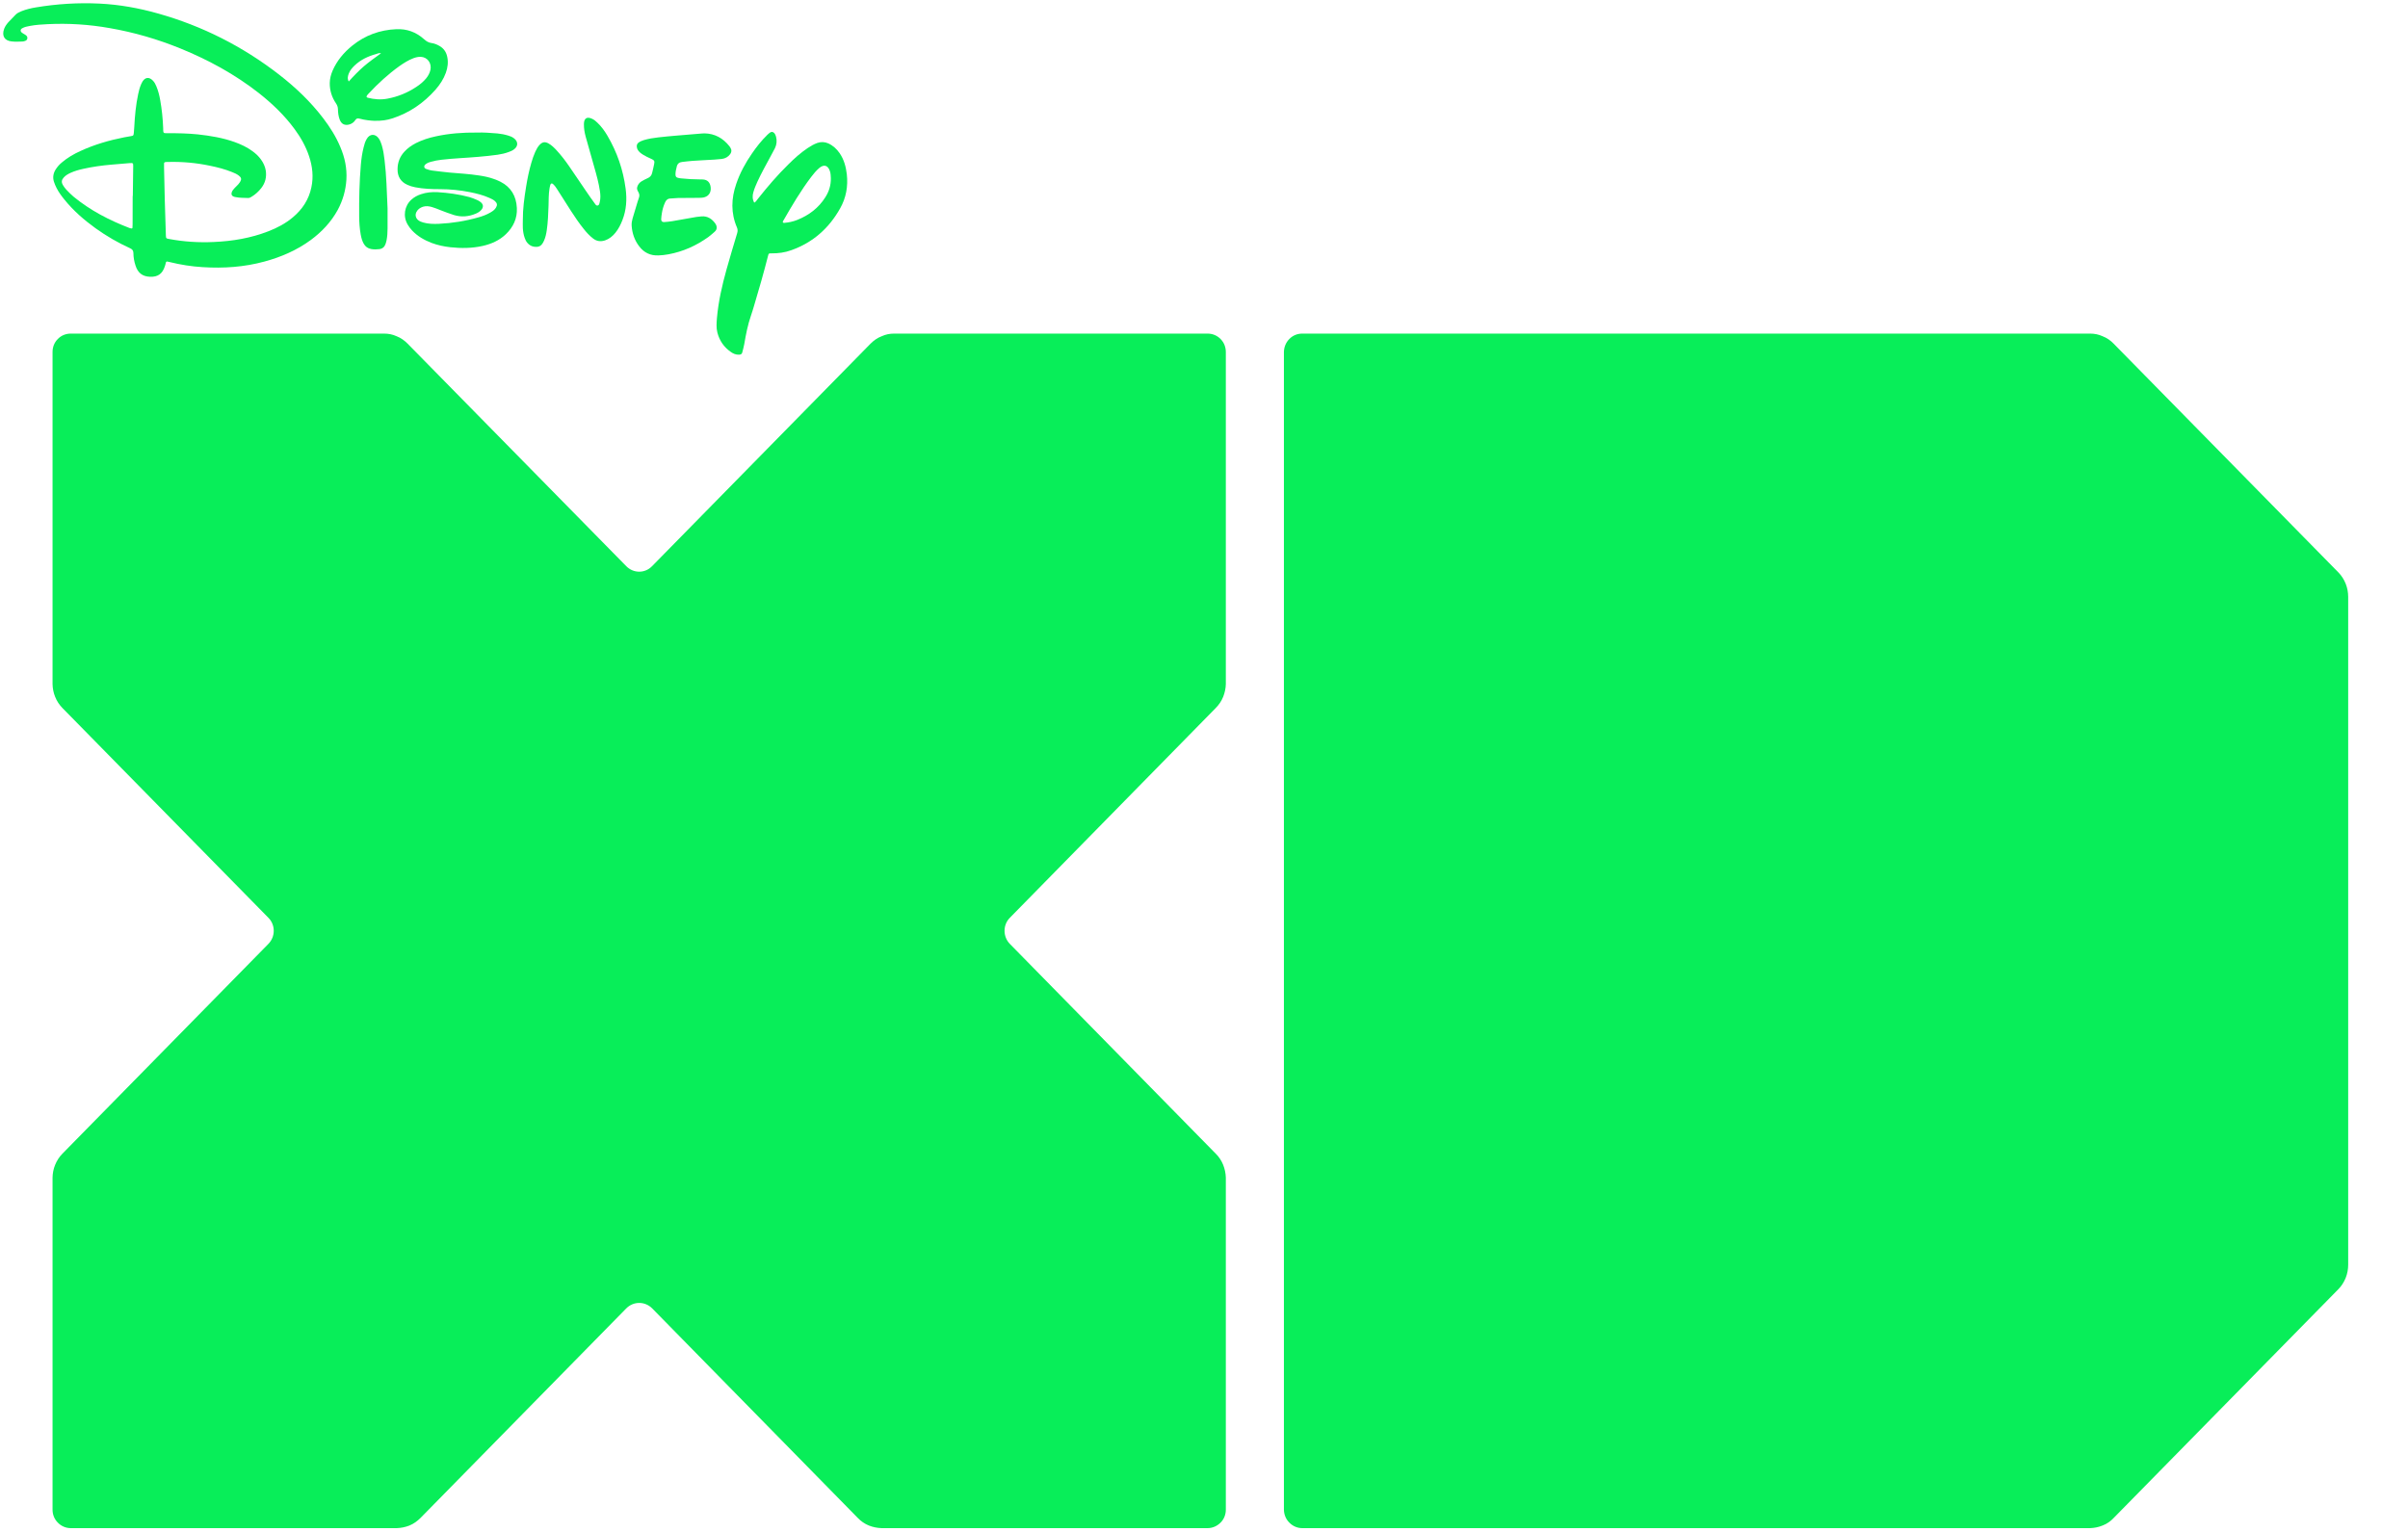
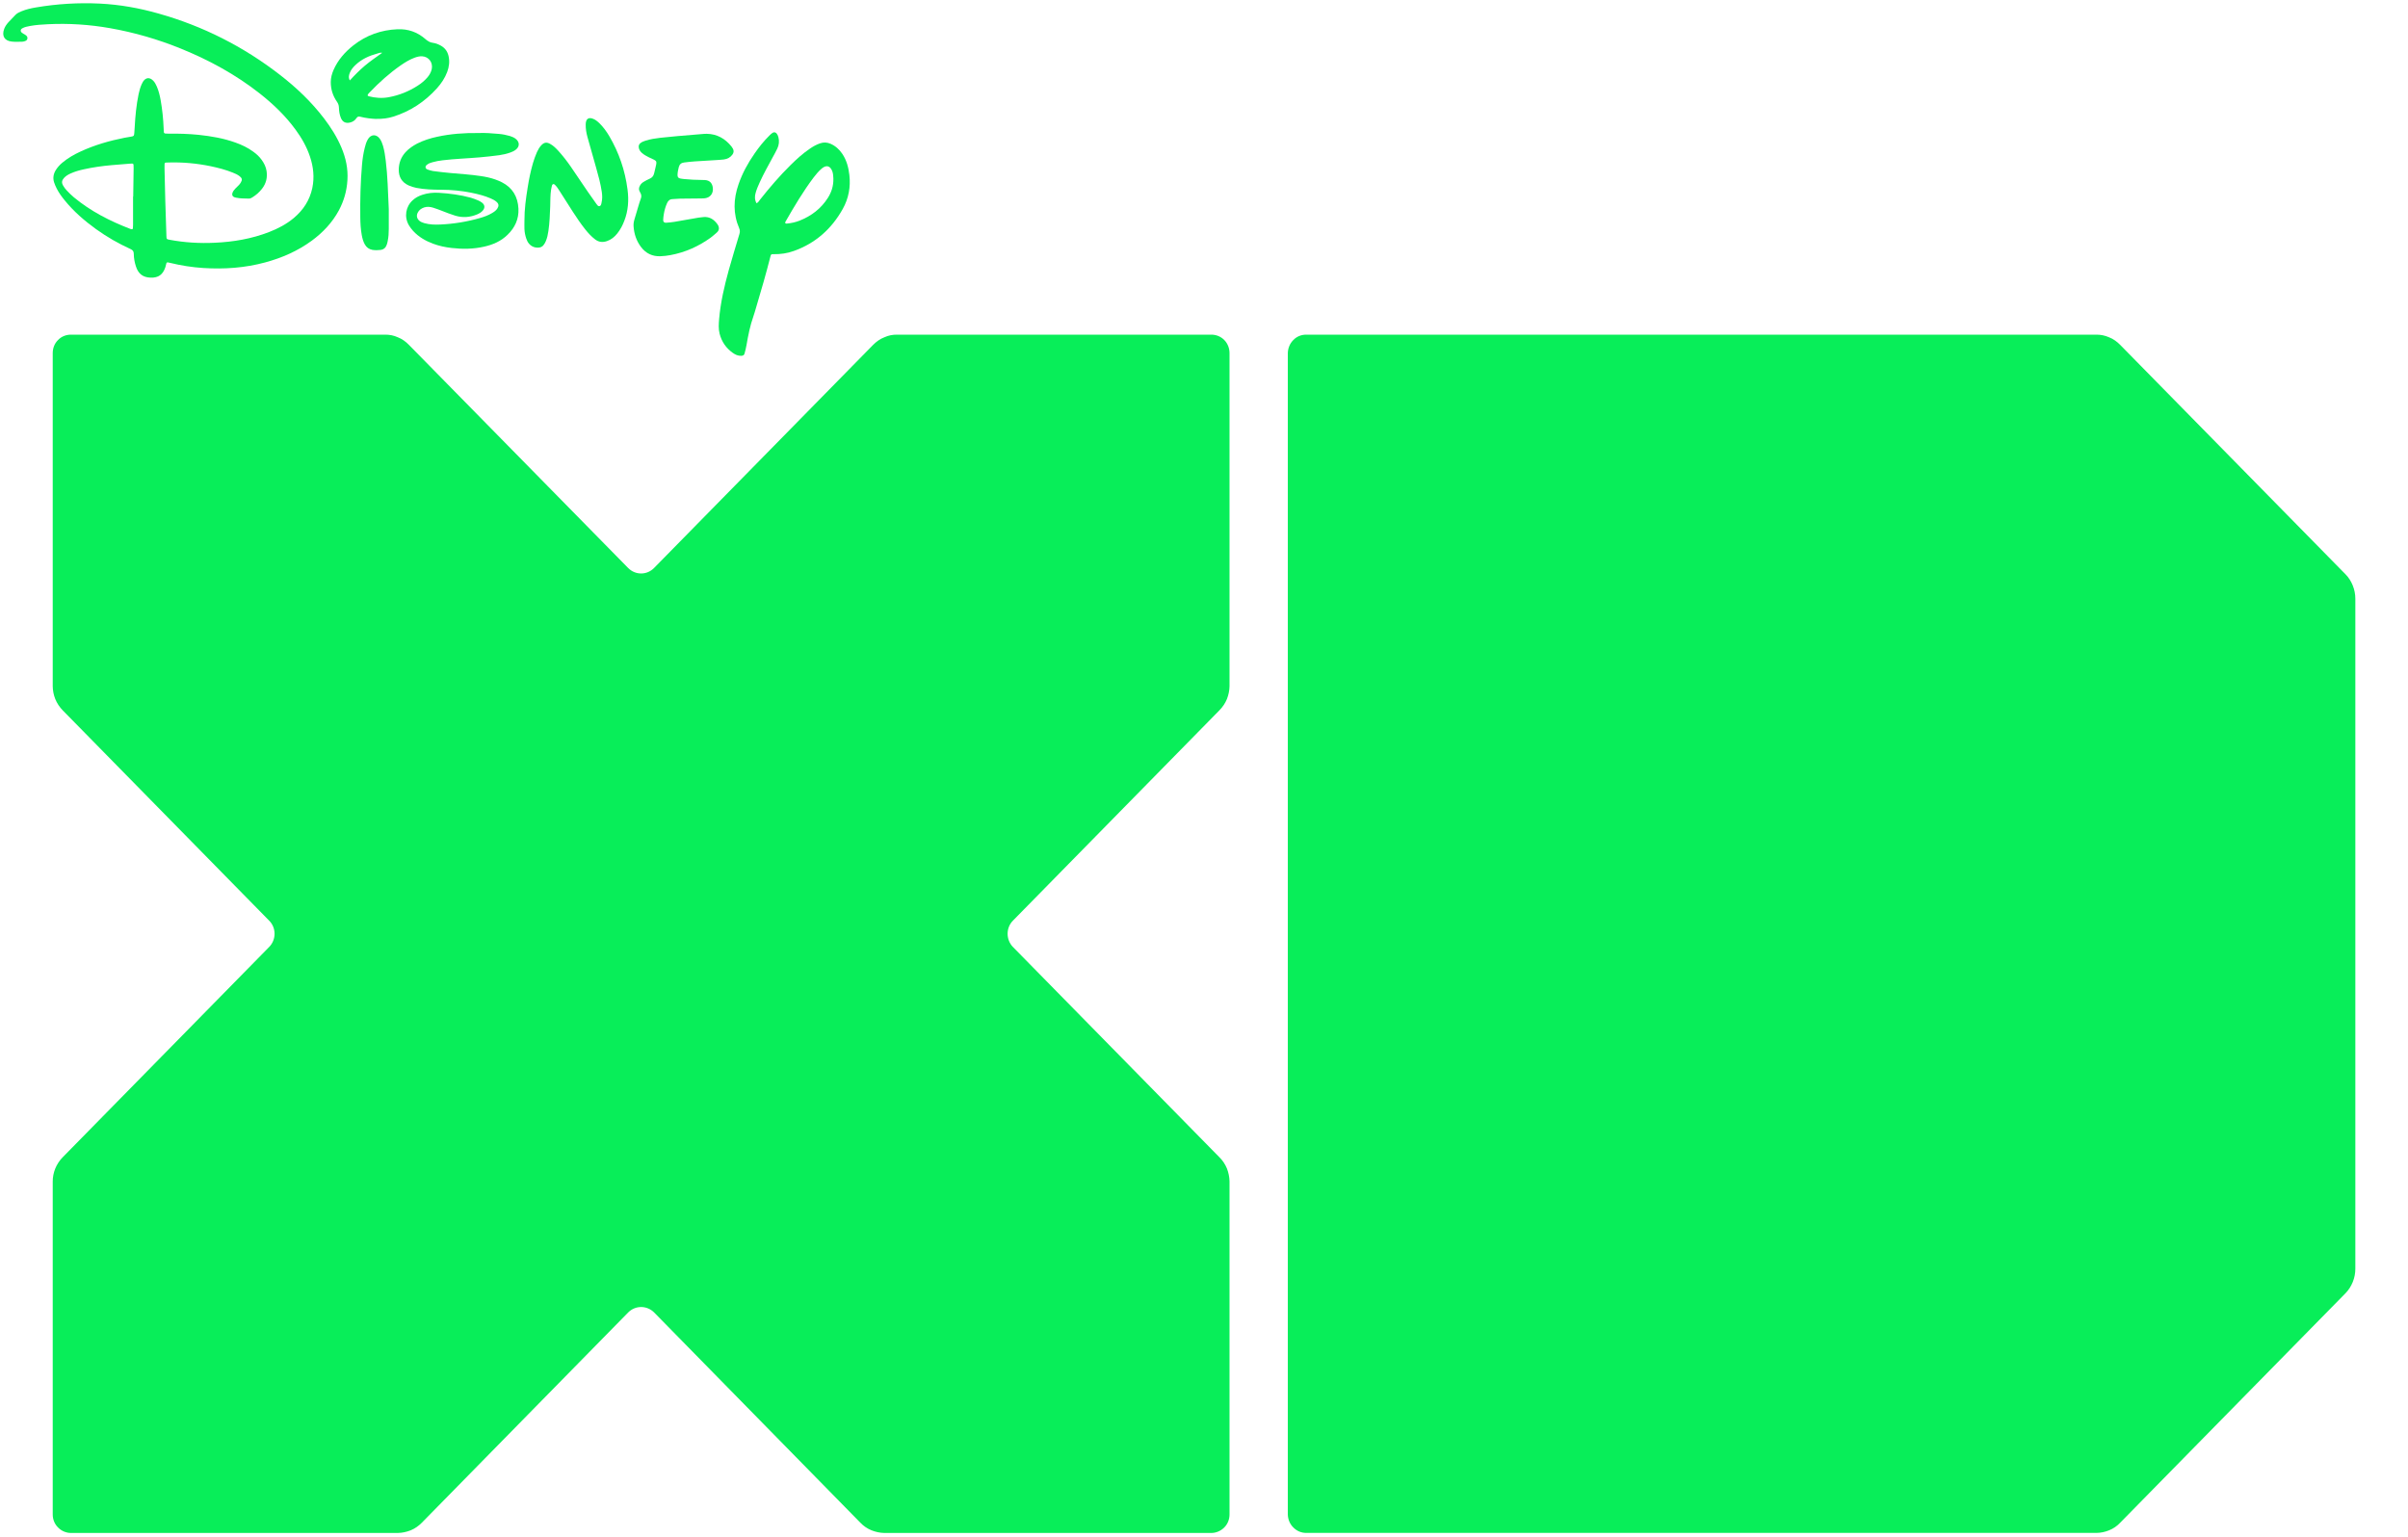
- <svg xmlns="http://www.w3.org/2000/svg" width="33px" height="21px" viewBox="0 0 33 21" version="1.1">
+ <svg xmlns="http://www.w3.org/2000/svg" width="47px" height="30px" viewBox="0 0 47 30" version="1.1">
  <g id="Page-1" stroke="none" stroke-width="1" fill="none" fill-rule="evenodd">
-     <g id="SVG-Layer" fill="#08EE59" fill-rule="nonzero">
-       <g id="g14226" transform="translate(0.030195, 0.018199)">
-         <path d="M16.769,20.677 L16.769,16.125 C16.767,16.065 16.755,16.007 16.733,15.951 C16.709,15.891 16.672,15.836 16.629,15.795 L13.81,12.922 C13.712,12.822 13.712,12.66 13.81,12.562 L16.629,9.689 C16.672,9.646 16.709,9.594 16.733,9.533 C16.755,9.477 16.768,9.416 16.769,9.359 L16.769,4.807 C16.769,4.742 16.745,4.677 16.696,4.628 C16.646,4.578 16.582,4.555 16.52,4.555 L12.223,4.555 C12.166,4.555 12.109,4.565 12.053,4.591 C11.993,4.613 11.942,4.651 11.899,4.694 L8.905,7.744 C8.808,7.844 8.651,7.844 8.552,7.743 L5.557,4.694 C5.515,4.651 5.463,4.613 5.405,4.591 C5.348,4.565 5.291,4.555 5.233,4.555 L0.939,4.555 C0.876,4.555 0.811,4.578 0.763,4.628 C0.713,4.677 0.69,4.742 0.69,4.806 L0.69,9.359 C0.691,9.416 0.702,9.477 0.725,9.533 C0.749,9.595 0.785,9.646 0.827,9.689 L3.647,12.562 C3.746,12.66 3.746,12.822 3.647,12.922 L0.827,15.795 C0.785,15.837 0.749,15.891 0.725,15.951 C0.702,16.007 0.691,16.066 0.69,16.125 L0.69,20.678 C0.69,20.742 0.714,20.807 0.763,20.855 C0.811,20.905 0.876,20.93 0.939,20.93 L5.407,20.93 C5.465,20.928 5.522,20.917 5.579,20.895 C5.638,20.871 5.689,20.834 5.733,20.79 L8.552,17.918 C8.651,17.818 8.808,17.818 8.907,17.917 L11.725,20.79 C11.767,20.834 11.819,20.871 11.879,20.895 C11.936,20.917 11.993,20.928 12.051,20.93 L16.52,20.93 C16.582,20.93 16.646,20.905 16.696,20.855 C16.745,20.807 16.769,20.742 16.769,20.677" id="path14244" />
-         <path d="M28.614,20.93 C28.67,20.928 28.728,20.917 28.784,20.894 C28.845,20.871 28.896,20.834 28.937,20.79 L32.019,17.651 C32.059,17.61 32.091,17.559 32.115,17.502 C32.139,17.442 32.15,17.381 32.15,17.319 L32.15,8.164 C32.15,8.103 32.139,8.042 32.115,7.981 C32.091,7.924 32.059,7.873 32.019,7.832 L28.937,4.694 C28.896,4.651 28.845,4.614 28.784,4.591 C28.728,4.565 28.67,4.555 28.614,4.555 L17.816,4.555 C17.752,4.555 17.689,4.578 17.64,4.628 C17.591,4.677 17.566,4.742 17.565,4.807 L17.565,20.677 C17.566,20.742 17.591,20.807 17.64,20.855 C17.689,20.905 17.752,20.93 17.816,20.93 L28.614,20.93 L28.614,20.93 Z" id="path14246" />
+     <g id="Disney_XD_-_2015" fill="#08EE59" fill-rule="nonzero">
+       <g id="g14226" transform="translate(0.043136, 0.025999)">
+         <path d="M23.955,29.539 L23.955,23.035 C23.953,22.95 23.936,22.868 23.905,22.786 C23.87,22.701 23.817,22.623 23.756,22.564 L19.728,18.461 C19.589,18.318 19.589,18.086 19.728,17.946 L23.756,13.842 C23.817,13.78 23.87,13.706 23.905,13.619 C23.936,13.538 23.954,13.452 23.955,13.37 L23.955,6.868 C23.955,6.774 23.921,6.681 23.852,6.611 C23.781,6.539 23.688,6.507 23.6,6.507 L17.462,6.507 C17.38,6.507 17.299,6.521 17.219,6.558 C17.133,6.59 17.06,6.645 16.999,6.706 L12.722,11.063 C12.582,11.205 12.358,11.205 12.217,11.062 L7.938,6.706 C7.879,6.645 7.805,6.59 7.721,6.558 C7.64,6.521 7.559,6.507 7.476,6.507 L1.341,6.507 C1.252,6.507 1.159,6.539 1.09,6.611 C1.019,6.681 0.986,6.775 0.986,6.866 L0.986,13.37 C0.987,13.452 1.003,13.538 1.035,13.619 C1.07,13.706 1.122,13.78 1.182,13.842 L5.21,17.946 C5.351,18.086 5.351,18.318 5.21,18.461 L1.182,22.564 C1.122,22.624 1.07,22.701 1.035,22.787 C1.003,22.868 0.986,22.951 0.986,23.036 L0.986,29.539 C0.986,29.631 1.02,29.724 1.09,29.793 C1.159,29.864 1.252,29.9 1.341,29.9 L7.724,29.9 C7.807,29.898 7.889,29.881 7.971,29.849 C8.054,29.815 8.128,29.763 8.19,29.7 L12.217,25.596 C12.358,25.454 12.582,25.454 12.724,25.595 L16.75,29.7 C16.81,29.763 16.884,29.815 16.969,29.849 C17.051,29.881 17.133,29.898 17.215,29.9 L23.6,29.9 C23.688,29.9 23.781,29.864 23.852,29.793 C23.921,29.724 23.955,29.631 23.955,29.539" id="path14244" />
+         <path d="M40.877,29.899 C40.958,29.898 41.04,29.881 41.121,29.849 C41.207,29.815 41.28,29.763 41.339,29.7 L45.741,25.216 C45.798,25.157 45.845,25.084 45.878,25.003 C45.913,24.917 45.929,24.83 45.929,24.741 L45.929,11.663 C45.929,11.576 45.913,11.488 45.878,11.402 C45.845,11.32 45.798,11.247 45.741,11.189 L41.339,6.706 C41.279,6.645 41.207,6.591 41.121,6.558 C41.04,6.522 40.958,6.507 40.877,6.507 L25.451,6.507 C25.36,6.507 25.27,6.54 25.201,6.611 C25.13,6.682 25.095,6.775 25.093,6.866 L25.093,29.539 C25.095,29.631 25.13,29.724 25.201,29.793 C25.27,29.864 25.36,29.899 25.451,29.899 L40.877,29.899 L40.877,29.899 Z" id="path14246" />
      </g>
-       <g id="g14248" transform="translate(0.030195, 0.018199)">
-         <path d="M2.228,2.724 C2.233,2.885 2.238,3.046 2.243,3.207 C2.245,3.249 2.246,3.251 2.287,3.258 C2.49,3.296 2.695,3.309 2.901,3.299 C3.157,3.288 3.406,3.246 3.646,3.153 C3.768,3.106 3.882,3.046 3.983,2.961 C4.112,2.853 4.202,2.719 4.237,2.55 C4.268,2.404 4.252,2.262 4.205,2.122 C4.16,1.987 4.091,1.866 4.008,1.753 C3.869,1.563 3.701,1.403 3.519,1.259 C3.19,1.001 2.828,0.804 2.444,0.647 C2.13,0.519 1.807,0.425 1.473,0.367 C1.192,0.317 0.908,0.299 0.623,0.313 C0.542,0.317 0.461,0.322 0.381,0.337 C0.344,0.344 0.308,0.35 0.275,0.369 C0.248,0.383 0.246,0.409 0.268,0.428 C0.28,0.438 0.294,0.445 0.307,0.453 C0.316,0.459 0.326,0.464 0.333,0.472 C0.353,0.494 0.347,0.528 0.321,0.54 C0.307,0.546 0.291,0.551 0.277,0.551 C0.229,0.553 0.18,0.555 0.132,0.55 C0.031,0.541 -0.009,0.473 0.027,0.376 C0.04,0.342 0.061,0.313 0.084,0.287 C0.116,0.252 0.148,0.219 0.181,0.186 C0.204,0.161 0.234,0.148 0.265,0.135 C0.328,0.11 0.395,0.094 0.462,0.083 C0.75,0.035 1.04,0.017 1.332,0.031 C1.606,0.044 1.876,0.093 2.14,0.168 C2.742,0.338 3.292,0.616 3.79,1.001 C4.016,1.176 4.222,1.371 4.397,1.6 C4.492,1.724 4.575,1.855 4.635,2 C4.695,2.141 4.726,2.288 4.717,2.443 C4.708,2.591 4.668,2.729 4.599,2.858 C4.508,3.025 4.381,3.159 4.23,3.271 C4.038,3.412 3.823,3.505 3.595,3.567 C3.317,3.643 3.034,3.662 2.748,3.644 C2.595,3.635 2.444,3.611 2.294,3.574 C2.284,3.572 2.273,3.569 2.262,3.567 C2.253,3.566 2.246,3.57 2.243,3.581 C2.239,3.598 2.235,3.616 2.229,3.632 C2.196,3.733 2.136,3.78 2.026,3.776 C1.922,3.772 1.859,3.723 1.827,3.622 C1.809,3.567 1.798,3.509 1.798,3.451 C1.797,3.418 1.785,3.4 1.755,3.386 C1.588,3.31 1.43,3.219 1.281,3.112 C1.123,2.998 0.976,2.871 0.853,2.718 C0.812,2.668 0.774,2.616 0.745,2.559 C0.731,2.531 0.718,2.502 0.709,2.473 C0.69,2.414 0.7,2.358 0.732,2.306 C0.756,2.268 0.785,2.235 0.82,2.207 C0.896,2.142 0.982,2.093 1.072,2.052 C1.264,1.963 1.466,1.905 1.673,1.864 C1.703,1.859 1.733,1.854 1.764,1.848 C1.799,1.842 1.8,1.84 1.804,1.8 C1.807,1.774 1.808,1.747 1.81,1.72 C1.818,1.568 1.832,1.417 1.864,1.269 C1.873,1.223 1.886,1.178 1.905,1.134 C1.91,1.122 1.916,1.11 1.923,1.099 C1.961,1.039 2.015,1.034 2.065,1.087 C2.087,1.109 2.101,1.137 2.113,1.166 C2.138,1.226 2.154,1.289 2.165,1.352 C2.188,1.48 2.201,1.609 2.206,1.738 C2.206,1.754 2.206,1.77 2.208,1.785 C2.209,1.797 2.216,1.806 2.229,1.807 C2.242,1.808 2.255,1.808 2.268,1.808 C2.406,1.807 2.544,1.81 2.681,1.824 C2.854,1.843 3.024,1.871 3.188,1.93 C3.273,1.961 3.355,1.999 3.428,2.053 C3.473,2.085 3.514,2.123 3.546,2.168 C3.579,2.214 3.603,2.264 3.612,2.32 C3.625,2.408 3.606,2.489 3.551,2.559 C3.514,2.607 3.47,2.647 3.419,2.678 C3.404,2.687 3.389,2.697 3.37,2.696 C3.313,2.693 3.256,2.696 3.2,2.684 C3.189,2.682 3.178,2.68 3.168,2.675 C3.146,2.666 3.137,2.644 3.145,2.62 C3.153,2.596 3.168,2.577 3.185,2.56 C3.201,2.542 3.219,2.525 3.236,2.508 C3.245,2.498 3.253,2.487 3.26,2.476 C3.282,2.44 3.278,2.416 3.244,2.39 C3.216,2.368 3.184,2.354 3.151,2.341 C3.053,2.301 2.951,2.275 2.848,2.254 C2.659,2.214 2.467,2.197 2.274,2.202 C2.261,2.202 2.248,2.202 2.235,2.204 C2.225,2.205 2.219,2.212 2.218,2.222 C2.218,2.242 2.217,2.262 2.218,2.282 C2.221,2.429 2.225,2.577 2.228,2.724 C2.228,2.724 2.228,2.724 2.228,2.724 L2.228,2.724 Z M1.788,2.668 C1.788,2.668 1.789,2.668 1.79,2.668 C1.792,2.539 1.794,2.409 1.795,2.28 C1.796,2.264 1.795,2.249 1.794,2.233 C1.793,2.223 1.786,2.218 1.776,2.217 C1.766,2.216 1.755,2.217 1.744,2.218 C1.661,2.225 1.578,2.232 1.495,2.239 C1.366,2.25 1.238,2.268 1.112,2.296 C1.052,2.309 0.993,2.326 0.937,2.351 C0.903,2.367 0.87,2.385 0.844,2.414 C0.814,2.447 0.809,2.478 0.831,2.517 C0.845,2.54 0.86,2.562 0.878,2.581 C0.91,2.615 0.943,2.648 0.978,2.678 C1.209,2.868 1.47,3.002 1.746,3.108 C1.754,3.111 1.763,3.113 1.771,3.114 C1.777,3.114 1.785,3.112 1.785,3.104 C1.786,3.088 1.787,3.072 1.787,3.057 C1.788,2.927 1.788,2.798 1.788,2.668 L1.788,2.668 Z" id="path14250" />
-         <path d="M10.306,2.76 C10.33,2.748 10.34,2.727 10.354,2.71 C10.485,2.545 10.621,2.385 10.771,2.238 C10.854,2.155 10.941,2.077 11.039,2.011 C11.081,1.983 11.124,1.958 11.172,1.941 C11.223,1.924 11.271,1.926 11.32,1.947 C11.386,1.977 11.437,2.024 11.478,2.084 C11.537,2.171 11.563,2.269 11.575,2.372 C11.593,2.537 11.565,2.693 11.484,2.837 C11.33,3.112 11.11,3.306 10.816,3.411 C10.727,3.444 10.634,3.456 10.539,3.455 C10.505,3.454 10.504,3.455 10.495,3.49 C10.436,3.721 10.371,3.95 10.302,4.179 C10.289,4.221 10.277,4.264 10.262,4.306 C10.218,4.433 10.192,4.564 10.17,4.696 C10.163,4.736 10.152,4.774 10.142,4.813 C10.137,4.836 10.121,4.843 10.098,4.844 C10.054,4.846 10.016,4.829 9.982,4.804 C9.89,4.739 9.83,4.652 9.801,4.541 C9.784,4.475 9.79,4.408 9.795,4.341 C9.815,4.114 9.866,3.892 9.927,3.673 C9.973,3.507 10.023,3.344 10.072,3.179 C10.08,3.153 10.081,3.129 10.07,3.102 C9.984,2.903 9.99,2.703 10.06,2.501 C10.111,2.351 10.187,2.213 10.277,2.083 C10.339,1.993 10.406,1.908 10.484,1.832 C10.497,1.82 10.51,1.807 10.524,1.798 C10.545,1.784 10.566,1.789 10.582,1.808 C10.594,1.822 10.6,1.839 10.605,1.856 C10.619,1.911 10.614,1.963 10.59,2.013 C10.57,2.053 10.549,2.092 10.527,2.131 C10.466,2.244 10.403,2.356 10.349,2.474 C10.328,2.52 10.308,2.567 10.294,2.617 C10.28,2.665 10.28,2.712 10.306,2.76 L10.306,2.76 Z M11.356,2.424 C11.354,2.397 11.355,2.361 11.343,2.327 C11.316,2.247 11.261,2.231 11.197,2.285 C11.155,2.321 11.12,2.363 11.086,2.408 C10.943,2.597 10.822,2.802 10.704,3.008 C10.703,3.01 10.701,3.012 10.7,3.014 C10.693,3.029 10.7,3.039 10.718,3.037 C10.78,3.032 10.839,3.019 10.897,2.996 C11.056,2.932 11.188,2.833 11.281,2.685 C11.329,2.609 11.358,2.525 11.356,2.424 L11.356,2.424 Z" id="path14252" />
-         <path d="M6.51,1.799 C6.594,1.796 6.69,1.803 6.786,1.811 C6.836,1.816 6.885,1.825 6.934,1.84 C6.961,1.848 6.988,1.858 7.011,1.876 C7.072,1.92 7.074,1.986 7.013,2.03 C6.992,2.046 6.968,2.056 6.943,2.065 C6.893,2.084 6.842,2.095 6.79,2.103 C6.701,2.115 6.612,2.125 6.522,2.132 C6.354,2.147 6.186,2.152 6.018,2.172 C5.97,2.178 5.923,2.186 5.877,2.199 C5.853,2.205 5.83,2.214 5.81,2.228 C5.796,2.238 5.781,2.25 5.784,2.271 C5.787,2.288 5.802,2.296 5.817,2.3 C5.84,2.308 5.863,2.316 5.887,2.319 C5.967,2.329 6.047,2.339 6.128,2.347 C6.263,2.359 6.399,2.366 6.533,2.387 C6.602,2.397 6.671,2.411 6.737,2.435 C6.768,2.446 6.799,2.458 6.828,2.473 C6.973,2.547 7.045,2.67 7.053,2.833 C7.06,2.976 7.004,3.094 6.904,3.191 C6.814,3.278 6.704,3.326 6.585,3.353 C6.438,3.386 6.29,3.387 6.141,3.371 C6.053,3.361 5.968,3.343 5.885,3.312 C5.784,3.273 5.691,3.22 5.615,3.139 C5.593,3.114 5.572,3.088 5.556,3.059 C5.49,2.946 5.512,2.805 5.608,2.718 C5.647,2.683 5.691,2.66 5.739,2.644 C5.813,2.619 5.889,2.612 5.966,2.616 C6.113,2.625 6.258,2.645 6.401,2.683 C6.436,2.693 6.471,2.707 6.505,2.722 C6.523,2.729 6.541,2.74 6.556,2.752 C6.596,2.783 6.598,2.824 6.564,2.861 C6.543,2.885 6.516,2.9 6.487,2.912 C6.391,2.952 6.293,2.96 6.192,2.93 C6.129,2.911 6.068,2.886 6.006,2.863 C5.968,2.847 5.929,2.832 5.889,2.82 C5.849,2.808 5.807,2.803 5.766,2.816 C5.727,2.829 5.695,2.851 5.676,2.889 C5.657,2.929 5.666,2.97 5.699,2.998 C5.719,3.015 5.744,3.025 5.77,3.032 C5.84,3.052 5.913,3.053 5.985,3.05 C6.169,3.041 6.35,3.012 6.528,2.961 C6.585,2.945 6.641,2.924 6.692,2.894 C6.721,2.877 6.748,2.859 6.766,2.829 C6.788,2.794 6.784,2.767 6.754,2.74 C6.731,2.719 6.703,2.706 6.675,2.694 C6.59,2.656 6.501,2.634 6.411,2.616 C6.275,2.589 6.138,2.575 6,2.575 C5.886,2.575 5.772,2.571 5.66,2.549 C5.623,2.542 5.587,2.531 5.553,2.516 C5.461,2.474 5.416,2.4 5.418,2.299 C5.419,2.208 5.45,2.128 5.511,2.062 C5.556,2.012 5.61,1.975 5.669,1.944 C5.756,1.9 5.848,1.871 5.942,1.851 C6.125,1.811 6.31,1.797 6.51,1.799 L6.51,1.799 Z" id="path14254" />
-         <path d="M7.135,2.997 C7.134,2.845 7.155,2.695 7.179,2.545 C7.197,2.432 7.22,2.321 7.252,2.212 C7.267,2.16 7.284,2.11 7.306,2.061 C7.322,2.027 7.34,1.993 7.366,1.966 C7.404,1.927 7.438,1.922 7.485,1.947 C7.528,1.971 7.563,2.005 7.596,2.041 C7.659,2.109 7.716,2.183 7.769,2.26 C7.847,2.373 7.923,2.488 8.001,2.601 C8.039,2.658 8.079,2.714 8.12,2.77 C8.129,2.783 8.14,2.803 8.16,2.799 C8.183,2.794 8.184,2.77 8.189,2.751 C8.201,2.702 8.199,2.654 8.192,2.605 C8.175,2.489 8.144,2.378 8.112,2.266 C8.074,2.129 8.034,1.992 7.996,1.855 C7.981,1.799 7.971,1.742 7.972,1.683 C7.973,1.603 8.013,1.575 8.088,1.612 C8.114,1.625 8.136,1.643 8.157,1.664 C8.212,1.716 8.256,1.777 8.294,1.842 C8.427,2.068 8.51,2.31 8.544,2.57 C8.563,2.717 8.554,2.86 8.5,2.998 C8.476,3.061 8.446,3.12 8.404,3.172 C8.365,3.22 8.32,3.257 8.262,3.277 C8.204,3.296 8.15,3.291 8.1,3.253 C8.049,3.214 8.006,3.167 7.966,3.116 C7.905,3.04 7.85,2.959 7.797,2.877 C7.735,2.78 7.673,2.682 7.611,2.585 C7.593,2.557 7.575,2.529 7.55,2.506 C7.534,2.49 7.518,2.494 7.511,2.517 C7.506,2.534 7.503,2.552 7.5,2.57 C7.487,2.647 7.49,2.725 7.487,2.804 C7.483,2.915 7.479,3.027 7.463,3.137 C7.456,3.186 7.446,3.234 7.426,3.279 C7.408,3.321 7.384,3.36 7.334,3.365 C7.281,3.37 7.234,3.354 7.198,3.312 C7.18,3.292 7.169,3.268 7.16,3.242 C7.145,3.2 7.138,3.156 7.135,3.111 C7.133,3.073 7.135,3.035 7.135,2.997 L7.135,2.997 Z" id="path14256" />
-         <path d="M9.625,1.81 C9.766,1.813 9.877,1.875 9.965,1.985 C9.972,1.993 9.977,2.003 9.983,2.013 C9.999,2.041 9.995,2.068 9.977,2.094 C9.948,2.134 9.908,2.155 9.86,2.161 C9.826,2.165 9.791,2.167 9.756,2.17 C9.657,2.176 9.559,2.18 9.461,2.187 C9.413,2.19 9.365,2.197 9.317,2.202 C9.278,2.206 9.253,2.227 9.244,2.267 C9.235,2.302 9.227,2.336 9.227,2.372 C9.227,2.401 9.236,2.414 9.262,2.42 C9.279,2.425 9.297,2.426 9.314,2.428 C9.395,2.436 9.476,2.441 9.557,2.441 C9.572,2.441 9.587,2.441 9.603,2.442 C9.665,2.446 9.701,2.482 9.709,2.548 C9.717,2.614 9.686,2.666 9.629,2.684 C9.604,2.693 9.577,2.693 9.551,2.694 C9.455,2.694 9.358,2.695 9.262,2.696 C9.227,2.697 9.192,2.702 9.157,2.703 C9.119,2.704 9.097,2.726 9.083,2.759 C9.062,2.806 9.048,2.855 9.04,2.906 C9.036,2.932 9.032,2.959 9.031,2.986 C9.03,3.014 9.044,3.027 9.071,3.026 C9.109,3.023 9.146,3.02 9.182,3.014 C9.292,2.995 9.402,2.975 9.512,2.956 C9.536,2.952 9.56,2.95 9.584,2.948 C9.667,2.942 9.727,2.982 9.773,3.047 C9.799,3.085 9.801,3.128 9.762,3.16 C9.735,3.183 9.709,3.208 9.681,3.228 C9.514,3.349 9.331,3.431 9.13,3.468 C9.085,3.476 9.039,3.482 8.993,3.483 C8.885,3.488 8.796,3.446 8.73,3.359 C8.666,3.276 8.633,3.18 8.626,3.075 C8.624,3.041 8.63,3.008 8.639,2.976 C8.656,2.916 8.675,2.856 8.693,2.796 C8.703,2.762 8.713,2.728 8.725,2.695 C8.736,2.667 8.733,2.643 8.72,2.618 C8.707,2.595 8.693,2.572 8.703,2.543 C8.713,2.511 8.732,2.487 8.758,2.47 C8.786,2.453 8.816,2.437 8.846,2.424 C8.879,2.41 8.899,2.387 8.907,2.352 C8.916,2.31 8.928,2.27 8.935,2.228 C8.942,2.188 8.937,2.181 8.904,2.164 C8.88,2.152 8.856,2.142 8.832,2.13 C8.799,2.113 8.766,2.095 8.738,2.07 C8.717,2.05 8.7,2.027 8.697,1.996 C8.694,1.972 8.701,1.952 8.72,1.937 C8.742,1.921 8.766,1.911 8.791,1.903 C8.857,1.883 8.924,1.873 8.991,1.865 C9.069,1.856 9.148,1.849 9.226,1.842 C9.346,1.832 9.466,1.822 9.586,1.812 C9.599,1.811 9.612,1.811 9.625,1.81 L9.625,1.81 Z" id="path14258" />
-         <path d="M5.098,1.638 C5.051,1.636 4.972,1.629 4.896,1.608 C4.872,1.602 4.856,1.603 4.84,1.627 C4.819,1.66 4.788,1.681 4.75,1.69 C4.692,1.703 4.65,1.682 4.627,1.626 C4.608,1.579 4.602,1.528 4.601,1.478 C4.6,1.446 4.59,1.422 4.573,1.397 C4.517,1.314 4.488,1.222 4.489,1.12 C4.49,1.061 4.504,1.007 4.526,0.954 C4.587,0.813 4.682,0.701 4.798,0.607 C4.975,0.464 5.177,0.392 5.4,0.382 C5.544,0.375 5.672,0.421 5.781,0.519 C5.812,0.547 5.843,0.567 5.885,0.572 C5.923,0.577 5.961,0.593 5.995,0.613 C6.05,0.645 6.084,0.693 6.098,0.757 C6.115,0.833 6.106,0.907 6.08,0.979 C6.049,1.066 5.999,1.141 5.94,1.209 C5.774,1.397 5.577,1.531 5.343,1.606 C5.274,1.628 5.203,1.64 5.098,1.638 L5.098,1.638 Z M4.992,1.309 C4.997,1.313 5.001,1.319 5.007,1.321 C5.097,1.344 5.189,1.352 5.28,1.334 C5.421,1.308 5.553,1.254 5.674,1.174 C5.725,1.141 5.771,1.103 5.81,1.056 C5.837,1.023 5.858,0.985 5.868,0.942 C5.889,0.849 5.829,0.766 5.738,0.761 C5.702,0.759 5.668,0.768 5.635,0.78 C5.567,0.806 5.505,0.845 5.445,0.887 C5.291,0.997 5.152,1.125 5.022,1.264 C5.01,1.277 4.996,1.289 4.992,1.309 L4.992,1.309 Z M5.192,0.712 C5.163,0.705 5.143,0.717 5.123,0.723 C5.014,0.753 4.913,0.8 4.828,0.881 C4.796,0.912 4.767,0.946 4.75,0.989 C4.737,1.023 4.727,1.058 4.749,1.099 C4.816,1.024 4.883,0.955 4.955,0.892 C5.029,0.828 5.109,0.773 5.192,0.712 L5.192,0.712 Z" id="path14260" />
-         <path d="M5.281,2.837 C5.281,2.912 5.281,3.013 5.281,3.113 C5.281,3.167 5.278,3.22 5.268,3.273 C5.264,3.291 5.26,3.308 5.254,3.325 C5.24,3.366 5.213,3.391 5.169,3.397 C5.132,3.402 5.095,3.402 5.058,3.396 C5.011,3.388 4.977,3.363 4.954,3.322 C4.932,3.283 4.921,3.24 4.913,3.196 C4.898,3.114 4.893,3.031 4.892,2.949 C4.89,2.712 4.895,2.476 4.915,2.24 C4.922,2.16 4.933,2.08 4.953,2.002 C4.962,1.963 4.974,1.924 4.994,1.889 C5.035,1.814 5.113,1.81 5.162,1.882 C5.181,1.91 5.192,1.941 5.202,1.973 C5.222,2.04 5.232,2.108 5.24,2.177 C5.266,2.388 5.27,2.6 5.281,2.837 L5.281,2.837 Z" id="path14262" />
+       <g id="g14248" transform="translate(0.043136, 0.025999)">
+         <path d="M3.183,3.892 C3.19,4.121 3.197,4.351 3.205,4.581 C3.207,4.642 3.209,4.644 3.267,4.655 C3.557,4.709 3.85,4.727 4.145,4.713 C4.509,4.697 4.866,4.637 5.209,4.504 C5.382,4.437 5.546,4.351 5.69,4.231 C5.875,4.076 6.002,3.884 6.053,3.643 C6.096,3.434 6.074,3.231 6.007,3.031 C5.943,2.839 5.844,2.666 5.725,2.504 C5.527,2.233 5.288,2.005 5.027,1.799 C4.558,1.43 4.04,1.148 3.492,0.925 C3.043,0.742 2.581,0.608 2.105,0.524 C1.703,0.453 1.297,0.427 0.89,0.447 C0.774,0.453 0.659,0.46 0.544,0.481 C0.492,0.491 0.439,0.5 0.392,0.527 C0.355,0.548 0.351,0.584 0.383,0.612 C0.4,0.626 0.42,0.635 0.439,0.647 C0.452,0.656 0.466,0.663 0.476,0.675 C0.504,0.706 0.495,0.754 0.458,0.771 C0.438,0.78 0.416,0.787 0.395,0.788 C0.327,0.789 0.257,0.793 0.189,0.786 C0.044,0.772 -0.013,0.675 0.039,0.537 C0.057,0.488 0.087,0.447 0.121,0.409 C0.166,0.36 0.212,0.313 0.258,0.265 C0.292,0.23 0.335,0.211 0.379,0.193 C0.469,0.156 0.564,0.135 0.659,0.119 C1.071,0.049 1.486,0.024 1.903,0.044 C2.295,0.063 2.679,0.132 3.057,0.24 C3.917,0.483 4.703,0.88 5.414,1.43 C5.737,1.679 6.032,1.959 6.282,2.286 C6.417,2.463 6.535,2.65 6.622,2.857 C6.707,3.059 6.752,3.268 6.738,3.49 C6.726,3.701 6.669,3.898 6.57,4.083 C6.44,4.322 6.259,4.513 6.043,4.672 C5.768,4.874 5.462,5.007 5.136,5.096 C4.739,5.204 4.334,5.232 3.926,5.206 C3.708,5.192 3.491,5.158 3.278,5.106 C3.262,5.103 3.247,5.099 3.232,5.096 C3.218,5.095 3.208,5.101 3.204,5.115 C3.198,5.14 3.193,5.165 3.185,5.189 C3.137,5.333 3.051,5.4 2.895,5.394 C2.746,5.389 2.656,5.319 2.61,5.175 C2.584,5.096 2.569,5.014 2.568,4.93 C2.568,4.882 2.55,4.857 2.507,4.837 C2.269,4.729 2.043,4.599 1.83,4.446 C1.605,4.283 1.395,4.102 1.218,3.883 C1.16,3.812 1.106,3.738 1.064,3.655 C1.044,3.616 1.026,3.575 1.012,3.532 C0.986,3.448 1,3.369 1.046,3.294 C1.08,3.24 1.122,3.193 1.171,3.152 C1.28,3.06 1.403,2.99 1.531,2.931 C1.806,2.804 2.095,2.721 2.39,2.663 C2.433,2.655 2.476,2.648 2.519,2.641 C2.57,2.631 2.572,2.629 2.578,2.572 C2.582,2.534 2.583,2.496 2.586,2.457 C2.597,2.241 2.618,2.025 2.662,1.812 C2.676,1.747 2.694,1.682 2.721,1.621 C2.729,1.603 2.737,1.586 2.747,1.57 C2.802,1.484 2.879,1.477 2.95,1.552 C2.981,1.585 3.001,1.625 3.019,1.666 C3.055,1.751 3.077,1.841 3.093,1.932 C3.125,2.114 3.144,2.298 3.151,2.483 C3.152,2.506 3.152,2.528 3.154,2.55 C3.156,2.568 3.166,2.579 3.184,2.581 C3.203,2.583 3.221,2.583 3.24,2.583 C3.437,2.581 3.634,2.586 3.831,2.606 C4.077,2.632 4.32,2.673 4.555,2.758 C4.676,2.801 4.792,2.856 4.897,2.933 C4.962,2.979 5.02,3.032 5.066,3.097 C5.113,3.163 5.148,3.234 5.16,3.314 C5.179,3.441 5.151,3.555 5.073,3.656 C5.02,3.725 4.957,3.781 4.884,3.826 C4.863,3.839 4.841,3.852 4.814,3.851 C4.733,3.848 4.652,3.851 4.571,3.834 C4.556,3.831 4.541,3.828 4.526,3.822 C4.494,3.808 4.482,3.778 4.493,3.743 C4.504,3.709 4.525,3.682 4.549,3.657 C4.573,3.631 4.599,3.608 4.623,3.583 C4.636,3.569 4.647,3.553 4.657,3.537 C4.689,3.485 4.683,3.452 4.634,3.414 C4.594,3.383 4.548,3.362 4.501,3.344 C4.362,3.287 4.216,3.25 4.069,3.219 C3.798,3.163 3.525,3.138 3.248,3.146 C3.229,3.146 3.211,3.146 3.192,3.148 C3.178,3.15 3.17,3.16 3.169,3.174 C3.168,3.203 3.167,3.231 3.168,3.26 C3.173,3.471 3.178,3.681 3.183,3.892 C3.183,3.892 3.183,3.892 3.183,3.892 L3.183,3.892 Z M2.554,3.812 C2.555,3.812 2.556,3.812 2.557,3.812 C2.56,3.627 2.562,3.442 2.565,3.257 C2.565,3.235 2.565,3.212 2.563,3.19 C2.562,3.176 2.551,3.168 2.538,3.167 C2.522,3.166 2.507,3.168 2.491,3.169 C2.372,3.179 2.254,3.188 2.136,3.198 C1.952,3.214 1.769,3.24 1.589,3.28 C1.503,3.299 1.419,3.323 1.338,3.359 C1.289,3.381 1.243,3.407 1.206,3.448 C1.163,3.496 1.156,3.54 1.188,3.595 C1.207,3.628 1.229,3.66 1.255,3.687 C1.3,3.735 1.347,3.783 1.398,3.825 C1.727,4.098 2.1,4.288 2.494,4.44 C2.505,4.445 2.518,4.448 2.53,4.449 C2.539,4.449 2.549,4.446 2.55,4.434 C2.552,4.412 2.554,4.389 2.554,4.367 C2.554,4.182 2.554,3.997 2.554,3.812 L2.554,3.812 Z" id="path14250" />
+         <path d="M14.723,3.942 C14.758,3.926 14.772,3.896 14.791,3.872 C14.978,3.636 15.173,3.408 15.387,3.197 C15.506,3.079 15.63,2.967 15.769,2.873 C15.829,2.832 15.892,2.797 15.961,2.773 C16.032,2.748 16.102,2.751 16.171,2.782 C16.265,2.824 16.339,2.891 16.397,2.977 C16.481,3.101 16.518,3.242 16.535,3.389 C16.562,3.624 16.521,3.847 16.406,4.053 C16.186,4.446 15.872,4.723 15.452,4.873 C15.324,4.92 15.191,4.938 15.056,4.936 C15.007,4.935 15.006,4.936 14.993,4.986 C14.909,5.316 14.815,5.643 14.717,5.969 C14.699,6.03 14.682,6.092 14.661,6.152 C14.597,6.332 14.56,6.52 14.528,6.708 C14.519,6.765 14.503,6.82 14.489,6.876 C14.481,6.908 14.458,6.919 14.426,6.92 C14.363,6.923 14.309,6.898 14.26,6.863 C14.129,6.77 14.042,6.645 14.002,6.487 C13.978,6.393 13.985,6.298 13.993,6.202 C14.021,5.876 14.095,5.56 14.181,5.247 C14.247,5.011 14.319,4.776 14.389,4.542 C14.4,4.504 14.402,4.47 14.385,4.431 C14.263,4.148 14.271,3.862 14.371,3.574 C14.445,3.358 14.553,3.161 14.682,2.975 C14.77,2.847 14.866,2.726 14.977,2.617 C14.995,2.599 15.014,2.582 15.035,2.568 C15.064,2.548 15.095,2.555 15.118,2.583 C15.134,2.604 15.143,2.627 15.15,2.652 C15.17,2.729 15.162,2.804 15.128,2.875 C15.101,2.932 15.07,2.988 15.039,3.044 C14.952,3.206 14.861,3.366 14.785,3.534 C14.754,3.601 14.726,3.668 14.706,3.738 C14.686,3.807 14.685,3.874 14.723,3.942 L14.723,3.942 Z M16.223,3.463 C16.22,3.424 16.221,3.373 16.204,3.324 C16.165,3.21 16.087,3.187 15.996,3.264 C15.936,3.315 15.885,3.376 15.837,3.439 C15.633,3.71 15.46,4.002 15.291,4.297 C15.29,4.3 15.288,4.302 15.286,4.305 C15.276,4.327 15.286,4.341 15.312,4.339 C15.399,4.331 15.485,4.313 15.567,4.28 C15.794,4.189 15.982,4.047 16.116,3.836 C16.185,3.727 16.225,3.607 16.223,3.463 L16.223,3.463 Z" id="path14252" />
+         <path d="M9.3,2.571 C9.419,2.565 9.557,2.576 9.694,2.588 C9.766,2.594 9.836,2.608 9.906,2.628 C9.944,2.64 9.983,2.655 10.016,2.679 C10.103,2.743 10.105,2.837 10.019,2.9 C9.989,2.923 9.954,2.938 9.919,2.951 C9.848,2.977 9.774,2.993 9.7,3.004 C9.573,3.021 9.445,3.035 9.318,3.046 C9.078,3.067 8.837,3.074 8.597,3.103 C8.529,3.111 8.461,3.123 8.395,3.142 C8.362,3.151 8.329,3.162 8.301,3.183 C8.28,3.197 8.258,3.215 8.263,3.244 C8.267,3.268 8.289,3.279 8.31,3.286 C8.343,3.297 8.376,3.308 8.409,3.313 C8.524,3.328 8.639,3.342 8.754,3.352 C8.947,3.37 9.141,3.381 9.333,3.41 C9.432,3.424 9.53,3.444 9.625,3.478 C9.669,3.494 9.713,3.512 9.754,3.533 C9.961,3.639 10.064,3.814 10.076,4.047 C10.086,4.251 10.006,4.42 9.863,4.558 C9.735,4.683 9.578,4.751 9.407,4.789 C9.197,4.837 8.986,4.839 8.773,4.815 C8.648,4.801 8.526,4.775 8.408,4.731 C8.262,4.676 8.13,4.6 8.022,4.484 C7.989,4.449 7.961,4.411 7.937,4.37 C7.843,4.209 7.874,4.008 8.012,3.883 C8.066,3.833 8.13,3.8 8.199,3.777 C8.305,3.742 8.413,3.731 8.523,3.738 C8.733,3.75 8.94,3.778 9.144,3.833 C9.195,3.847 9.244,3.868 9.293,3.888 C9.319,3.899 9.344,3.914 9.366,3.931 C9.423,3.976 9.426,4.034 9.377,4.088 C9.347,4.121 9.309,4.143 9.268,4.16 C9.13,4.217 8.989,4.228 8.845,4.185 C8.755,4.158 8.668,4.123 8.58,4.089 C8.525,4.068 8.469,4.046 8.413,4.029 C8.355,4.011 8.296,4.004 8.237,4.023 C8.181,4.042 8.135,4.073 8.109,4.128 C8.081,4.184 8.094,4.242 8.141,4.283 C8.171,4.308 8.206,4.321 8.242,4.331 C8.343,4.359 8.447,4.362 8.55,4.357 C8.813,4.345 9.072,4.303 9.326,4.23 C9.407,4.207 9.487,4.178 9.56,4.134 C9.601,4.11 9.64,4.084 9.666,4.042 C9.697,3.992 9.692,3.953 9.649,3.915 C9.616,3.885 9.576,3.866 9.536,3.848 C9.415,3.795 9.287,3.763 9.158,3.737 C8.964,3.698 8.769,3.679 8.571,3.678 C8.408,3.678 8.246,3.673 8.085,3.642 C8.033,3.631 7.982,3.616 7.933,3.594 C7.801,3.534 7.738,3.429 7.74,3.284 C7.742,3.154 7.785,3.041 7.872,2.945 C7.937,2.874 8.015,2.821 8.099,2.777 C8.223,2.714 8.354,2.673 8.489,2.644 C8.75,2.587 9.015,2.567 9.3,2.571 L9.3,2.571 Z" id="path14254" />
+         <path d="M10.193,4.282 C10.192,4.064 10.221,3.85 10.256,3.635 C10.281,3.475 10.314,3.316 10.359,3.159 C10.381,3.086 10.406,3.014 10.437,2.944 C10.46,2.895 10.486,2.847 10.524,2.808 C10.577,2.753 10.626,2.745 10.693,2.782 C10.754,2.815 10.804,2.864 10.851,2.915 C10.941,3.014 11.023,3.119 11.098,3.228 C11.21,3.39 11.319,3.554 11.429,3.716 C11.485,3.797 11.541,3.877 11.599,3.957 C11.614,3.976 11.629,4.004 11.657,3.998 C11.69,3.991 11.692,3.957 11.698,3.93 C11.715,3.861 11.713,3.791 11.703,3.721 C11.679,3.556 11.634,3.397 11.589,3.237 C11.534,3.041 11.478,2.846 11.423,2.649 C11.401,2.569 11.387,2.488 11.389,2.404 C11.39,2.29 11.448,2.25 11.555,2.303 C11.592,2.322 11.623,2.348 11.653,2.376 C11.731,2.452 11.794,2.539 11.849,2.632 C12.038,2.954 12.157,3.3 12.205,3.672 C12.233,3.882 12.219,4.086 12.143,4.283 C12.109,4.373 12.065,4.457 12.005,4.532 C11.951,4.6 11.886,4.653 11.803,4.681 C11.72,4.709 11.643,4.702 11.572,4.647 C11.499,4.591 11.437,4.524 11.38,4.452 C11.293,4.343 11.215,4.227 11.139,4.11 C11.05,3.971 10.962,3.832 10.873,3.693 C10.848,3.653 10.821,3.613 10.786,3.58 C10.763,3.558 10.741,3.564 10.73,3.596 C10.723,3.62 10.718,3.646 10.714,3.671 C10.696,3.781 10.7,3.893 10.696,4.005 C10.69,4.164 10.684,4.324 10.661,4.482 C10.651,4.551 10.637,4.62 10.609,4.685 C10.582,4.745 10.549,4.8 10.477,4.807 C10.401,4.814 10.335,4.791 10.283,4.732 C10.258,4.703 10.241,4.669 10.229,4.632 C10.208,4.571 10.196,4.509 10.193,4.445 C10.191,4.391 10.193,4.336 10.193,4.282 L10.193,4.282 Z" id="path14256" />
+         <path d="M13.75,2.586 C13.951,2.589 14.11,2.679 14.235,2.835 C14.245,2.847 14.253,2.861 14.261,2.875 C14.284,2.915 14.279,2.955 14.253,2.991 C14.212,3.048 14.154,3.078 14.086,3.087 C14.037,3.093 13.987,3.096 13.937,3.099 C13.796,3.108 13.656,3.115 13.515,3.125 C13.447,3.129 13.378,3.138 13.31,3.146 C13.254,3.152 13.219,3.182 13.205,3.239 C13.193,3.288 13.182,3.338 13.181,3.389 C13.181,3.431 13.194,3.448 13.232,3.458 C13.256,3.464 13.281,3.466 13.306,3.469 C13.421,3.48 13.537,3.487 13.652,3.487 C13.674,3.487 13.696,3.488 13.718,3.489 C13.807,3.495 13.858,3.546 13.87,3.639 C13.881,3.734 13.837,3.808 13.756,3.835 C13.719,3.847 13.682,3.848 13.644,3.848 C13.507,3.849 13.369,3.85 13.232,3.852 C13.182,3.853 13.132,3.86 13.082,3.861 C13.027,3.863 12.996,3.895 12.976,3.941 C12.946,4.008 12.926,4.079 12.914,4.151 C12.908,4.189 12.902,4.227 12.901,4.265 C12.899,4.305 12.92,4.325 12.959,4.322 C13.012,4.318 13.065,4.314 13.118,4.305 C13.275,4.279 13.432,4.25 13.589,4.223 C13.623,4.218 13.657,4.214 13.691,4.211 C13.809,4.202 13.895,4.26 13.961,4.353 C13.999,4.407 14.002,4.468 13.946,4.515 C13.907,4.547 13.871,4.583 13.83,4.612 C13.592,4.784 13.33,4.901 13.043,4.954 C12.978,4.966 12.913,4.974 12.847,4.976 C12.693,4.982 12.566,4.923 12.471,4.799 C12.38,4.68 12.333,4.542 12.323,4.392 C12.319,4.345 12.328,4.297 12.342,4.251 C12.366,4.165 12.393,4.08 12.418,3.995 C12.433,3.946 12.447,3.897 12.465,3.85 C12.48,3.81 12.476,3.776 12.457,3.74 C12.439,3.707 12.419,3.674 12.433,3.632 C12.448,3.588 12.474,3.552 12.512,3.529 C12.552,3.504 12.594,3.482 12.637,3.463 C12.684,3.443 12.712,3.41 12.724,3.359 C12.737,3.3 12.754,3.242 12.765,3.183 C12.774,3.126 12.767,3.116 12.72,3.091 C12.686,3.074 12.651,3.06 12.618,3.043 C12.57,3.019 12.523,2.993 12.483,2.957 C12.452,2.928 12.429,2.895 12.424,2.851 C12.42,2.817 12.43,2.788 12.458,2.767 C12.488,2.744 12.523,2.73 12.559,2.719 C12.652,2.69 12.748,2.675 12.844,2.664 C12.956,2.652 13.068,2.641 13.18,2.631 C13.351,2.616 13.523,2.603 13.694,2.588 C13.713,2.587 13.731,2.587 13.75,2.586 L13.75,2.586 Z" id="path14258" />
+         <path d="M7.283,2.295 C7.216,2.292 7.103,2.282 6.994,2.254 C6.959,2.245 6.937,2.246 6.915,2.279 C6.885,2.326 6.84,2.355 6.785,2.367 C6.703,2.385 6.644,2.356 6.611,2.278 C6.583,2.212 6.575,2.142 6.572,2.072 C6.571,2.028 6.557,1.994 6.533,1.959 C6.453,1.844 6.412,1.716 6.413,1.573 C6.414,1.492 6.434,1.416 6.466,1.342 C6.552,1.145 6.689,0.99 6.855,0.859 C7.108,0.66 7.396,0.559 7.714,0.545 C7.92,0.536 8.102,0.599 8.259,0.736 C8.303,0.775 8.347,0.803 8.407,0.81 C8.462,0.817 8.515,0.839 8.565,0.867 C8.643,0.912 8.691,0.978 8.712,1.068 C8.736,1.174 8.723,1.277 8.686,1.377 C8.641,1.498 8.57,1.603 8.485,1.698 C8.249,1.959 7.967,2.146 7.633,2.251 C7.534,2.282 7.432,2.298 7.283,2.295 L7.283,2.295 Z M7.131,1.837 C7.138,1.842 7.145,1.851 7.153,1.853 C7.281,1.886 7.413,1.896 7.543,1.872 C7.744,1.835 7.933,1.76 8.106,1.649 C8.178,1.603 8.244,1.55 8.3,1.484 C8.339,1.438 8.369,1.386 8.383,1.326 C8.412,1.196 8.327,1.081 8.197,1.073 C8.146,1.07 8.098,1.083 8.05,1.1 C7.953,1.136 7.864,1.19 7.779,1.249 C7.559,1.402 7.36,1.581 7.174,1.775 C7.158,1.792 7.137,1.809 7.131,1.837 L7.131,1.837 Z M7.417,1.005 C7.376,0.996 7.348,1.012 7.319,1.02 C7.163,1.062 7.018,1.127 6.898,1.24 C6.852,1.283 6.81,1.332 6.786,1.392 C6.768,1.438 6.753,1.487 6.785,1.544 C6.88,1.44 6.975,1.344 7.079,1.256 C7.184,1.167 7.299,1.09 7.417,1.005 L7.417,1.005 Z" id="path14260" />
+         <path d="M7.545,4.053 C7.545,4.16 7.545,4.304 7.545,4.447 C7.545,4.524 7.54,4.6 7.525,4.676 C7.521,4.701 7.514,4.726 7.506,4.75 C7.486,4.809 7.447,4.845 7.384,4.853 C7.331,4.86 7.279,4.86 7.226,4.852 C7.159,4.84 7.111,4.804 7.078,4.746 C7.046,4.69 7.03,4.628 7.018,4.565 C6.997,4.449 6.99,4.331 6.989,4.213 C6.985,3.875 6.993,3.537 7.022,3.2 C7.031,3.085 7.048,2.971 7.076,2.86 C7.089,2.804 7.106,2.749 7.134,2.699 C7.193,2.591 7.305,2.586 7.374,2.688 C7.401,2.728 7.418,2.773 7.432,2.819 C7.46,2.914 7.474,3.012 7.486,3.11 C7.523,3.411 7.529,3.714 7.545,4.053 L7.545,4.053 Z" id="path14262" />
      </g>
    </g>
  </g>
</svg>
